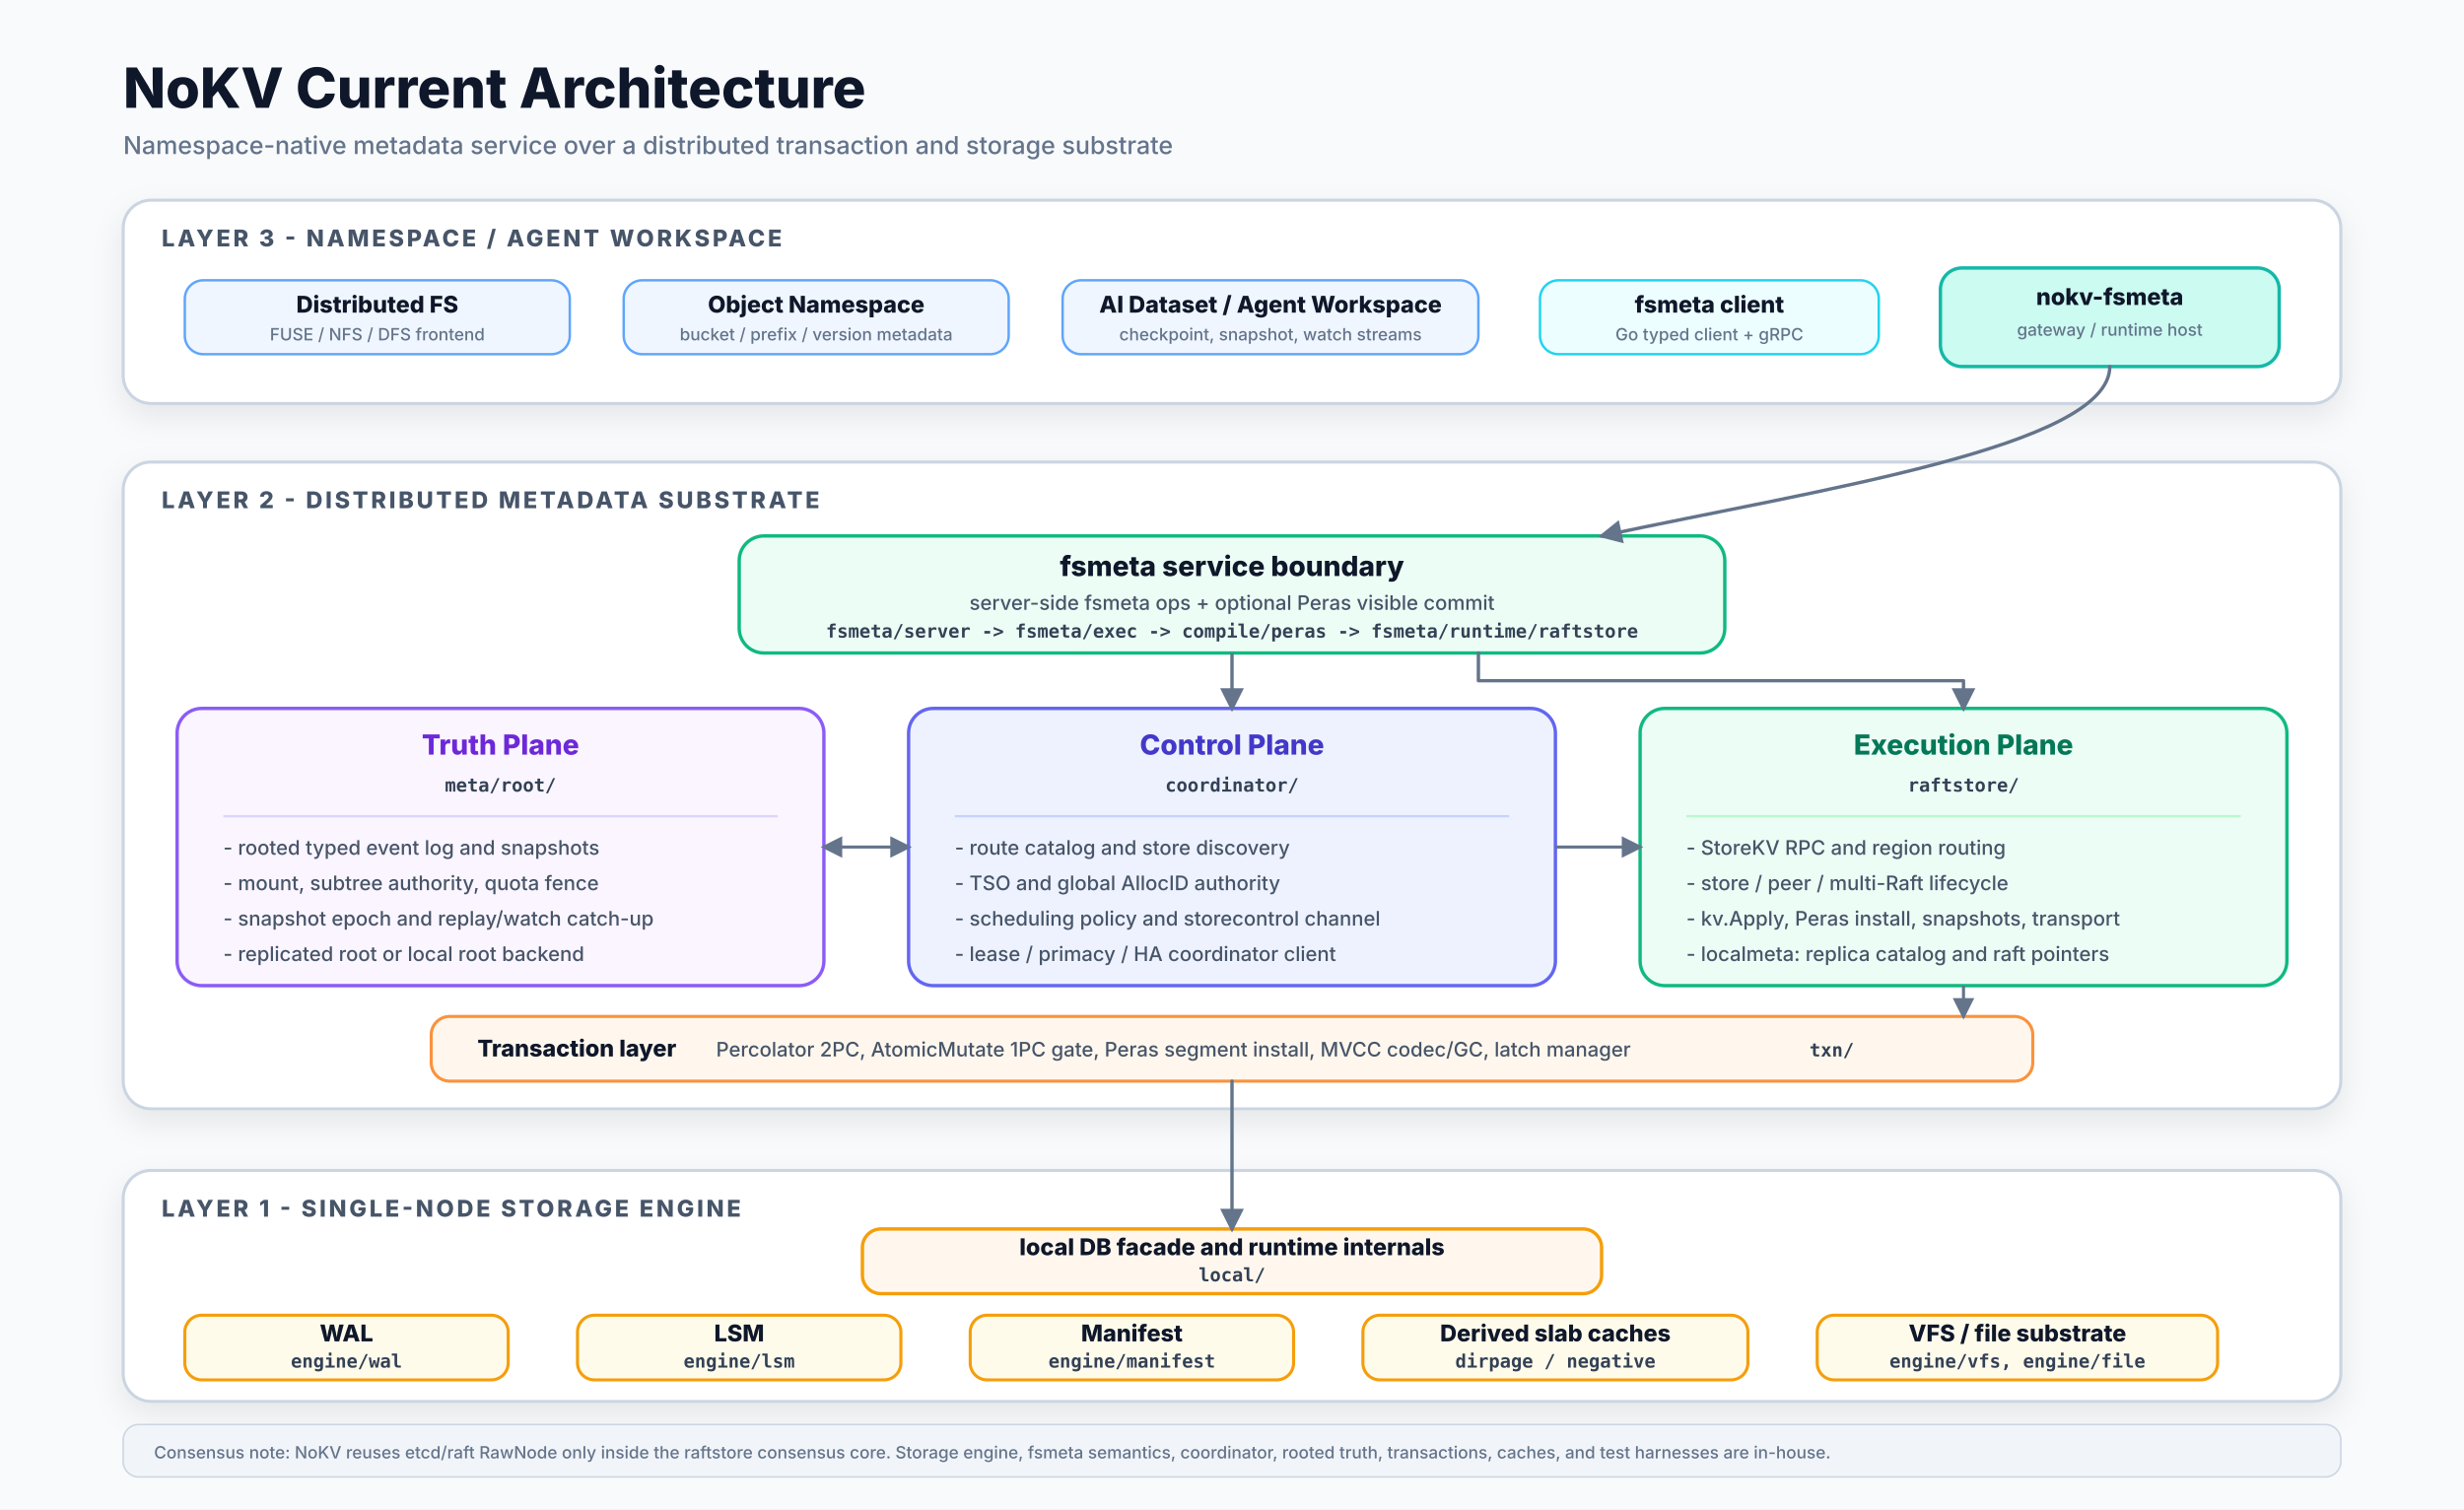
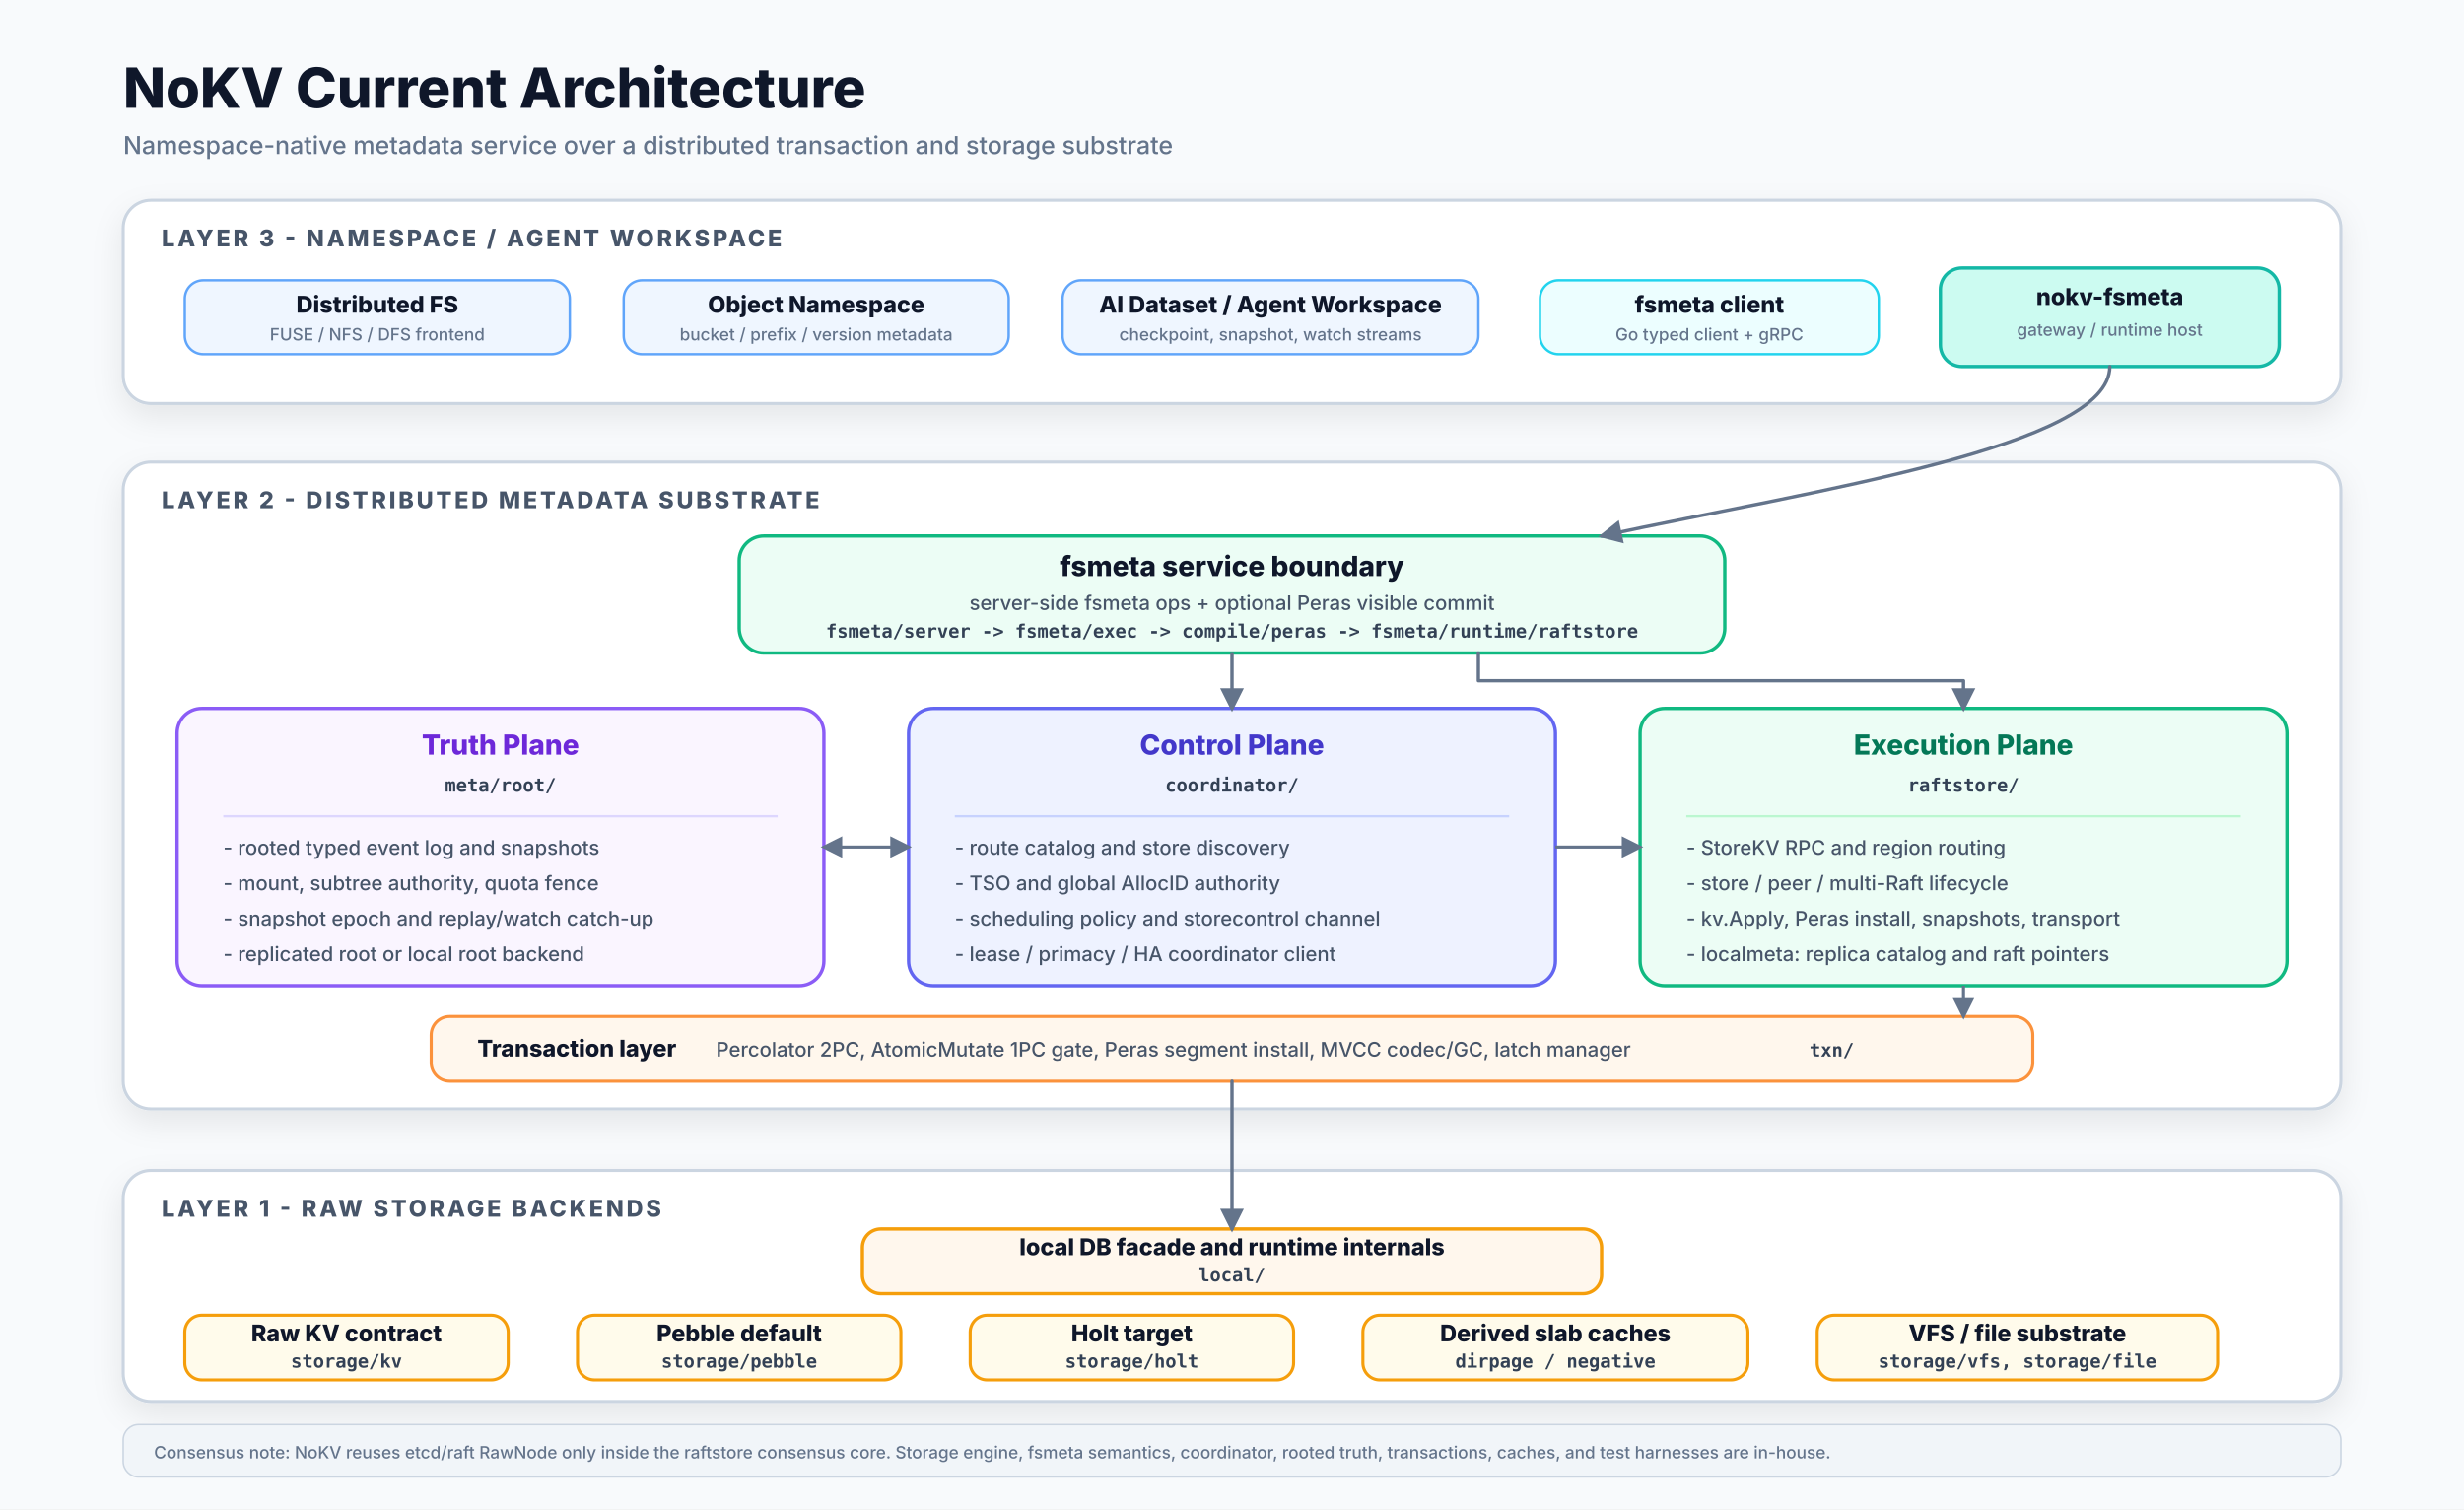
<svg xmlns="http://www.w3.org/2000/svg" viewBox="0 0 1600 980" font-family="Inter, -apple-system, BlinkMacSystemFont, 'Segoe UI', sans-serif">
  <defs>
    <marker id="arrow" viewBox="0 0 10 10" refX="8.5" refY="5" markerWidth="7" markerHeight="7" orient="auto-start-reverse">
      <path d="M 0 0 L 10 5 L 0 10 z" fill="#64748b" />
    </marker>
    <marker id="arrow-indigo" viewBox="0 0 10 10" refX="8.5" refY="5" markerWidth="7" markerHeight="7" orient="auto-start-reverse">
      <path d="M 0 0 L 10 5 L 0 10 z" fill="#6366f1" />
    </marker>
    <filter id="soft-shadow" x="-20%" y="-20%" width="140%" height="140%">
      <feDropShadow dx="0" dy="8" stdDeviation="10" flood-color="#0f172a" flood-opacity="0.08" />
    </filter>
    <style>
      .title { font-size: 36px; font-weight: 760; fill: #0f172a; }
      .subtitle { font-size: 16px; font-weight: 520; fill: #64748b; }
      .layer-label { font-size: 15px; font-weight: 760; letter-spacing: 1.8px; fill: #475569; }
      .section-title { font-size: 18px; font-weight: 760; fill: #0f172a; }
      .small-title { font-size: 15px; font-weight: 760; fill: #0f172a; }
      .body { font-size: 13px; font-weight: 520; fill: #475569; }
      .tiny { font-size: 11px; font-weight: 520; fill: #64748b; }
      .mono { font-family: 'SFMono-Regular', ui-monospace, Menlo, monospace; font-size: 12px; font-weight: 600; fill: #334155; }
    </style>
  </defs>
  <rect width="1600" height="980" fill="#f8fafc" />
  <text x="80" y="70" class="title">NoKV Current Architecture</text>
  <text x="80" y="100" class="subtitle">Namespace-native metadata service over a distributed transaction and storage substrate</text>
  <rect x="80" y="130" width="1440" height="132" rx="18" fill="#ffffff" stroke="#cbd5e1" stroke-width="2" filter="url(#soft-shadow)" />
  <text x="105" y="160" class="layer-label">LAYER 3 - NAMESPACE / AGENT WORKSPACE</text>
  <rect x="120" y="182" width="250" height="48" rx="12" fill="#eff6ff" stroke="#60a5fa" stroke-width="1.6" />
  <text x="245" y="203" text-anchor="middle" class="small-title">Distributed FS</text>
  <text x="245" y="221" text-anchor="middle" class="tiny">FUSE / NFS / DFS frontend</text>
  <rect x="405" y="182" width="250" height="48" rx="12" fill="#eff6ff" stroke="#60a5fa" stroke-width="1.6" />
  <text x="530" y="203" text-anchor="middle" class="small-title">Object Namespace</text>
  <text x="530" y="221" text-anchor="middle" class="tiny">bucket / prefix / version metadata</text>
  <rect x="690" y="182" width="270" height="48" rx="12" fill="#eff6ff" stroke="#60a5fa" stroke-width="1.6" />
  <text x="825" y="203" text-anchor="middle" class="small-title">AI Dataset / Agent Workspace</text>
  <text x="825" y="221" text-anchor="middle" class="tiny">checkpoint, snapshot, watch streams</text>
  <rect x="1000" y="182" width="220" height="48" rx="12" fill="#ecfeff" stroke="#22d3ee" stroke-width="1.6" />
  <text x="1110" y="203" text-anchor="middle" class="small-title">fsmeta client</text>
  <text x="1110" y="221" text-anchor="middle" class="tiny">Go typed client + gRPC</text>
  <rect x="1260" y="174" width="220" height="64" rx="14" fill="#ccfbf1" stroke="#14b8a6" stroke-width="2.2" />
  <text x="1370" y="198" text-anchor="middle" class="small-title">nokv-fsmeta</text>
  <text x="1370" y="218" text-anchor="middle" class="tiny">gateway / runtime host</text>
  <rect x="80" y="300" width="1440" height="420" rx="18" fill="#ffffff" stroke="#cbd5e1" stroke-width="2" filter="url(#soft-shadow)" />
  <text x="105" y="330" class="layer-label">LAYER 2 - DISTRIBUTED METADATA SUBSTRATE</text>
  <rect x="480" y="348" width="640" height="76" rx="16" fill="#ecfdf5" stroke="#10b981" stroke-width="2.2" />
  <text x="800" y="374" text-anchor="middle" class="section-title">fsmeta service boundary</text>
  <text x="800" y="396" text-anchor="middle" class="body">server-side fsmeta ops + optional Peras visible commit</text>
  <text x="800" y="414" text-anchor="middle" class="mono">fsmeta/server -&gt; fsmeta/exec -&gt; compile/peras -&gt; fsmeta/runtime/raftstore</text>
  <rect x="115" y="460" width="420" height="180" rx="16" fill="#faf5ff" stroke="#8b5cf6" stroke-width="2.2" />
  <text x="325" y="490" text-anchor="middle" fill="#6d28d9" font-size="18" font-weight="760">Truth Plane</text>
  <text x="325" y="514" text-anchor="middle" class="mono">meta/root/</text>
  <line x1="145" y1="530" x2="505" y2="530" stroke="#ddd6fe" stroke-width="1.5" />
  <text x="145" y="555" class="body">- rooted typed event log and snapshots</text>
  <text x="145" y="578" class="body">- mount, subtree authority, quota fence</text>
  <text x="145" y="601" class="body">- snapshot epoch and replay/watch catch-up</text>
  <text x="145" y="624" class="body">- replicated root or local root backend</text>
  <rect x="590" y="460" width="420" height="180" rx="16" fill="#eef2ff" stroke="#6366f1" stroke-width="2.2" />
  <text x="800" y="490" text-anchor="middle" fill="#4338ca" font-size="18" font-weight="760">Control Plane</text>
  <text x="800" y="514" text-anchor="middle" class="mono">coordinator/</text>
  <line x1="620" y1="530" x2="980" y2="530" stroke="#c7d2fe" stroke-width="1.5" />
  <text x="620" y="555" class="body">- route catalog and store discovery</text>
  <text x="620" y="578" class="body">- TSO and global AllocID authority</text>
  <text x="620" y="601" class="body">- scheduling policy and storecontrol channel</text>
  <text x="620" y="624" class="body">- lease / primacy / HA coordinator client</text>
  <rect x="1065" y="460" width="420" height="180" rx="16" fill="#ecfdf5" stroke="#10b981" stroke-width="2.2" />
  <text x="1275" y="490" text-anchor="middle" fill="#047857" font-size="18" font-weight="760">Execution Plane</text>
  <text x="1275" y="514" text-anchor="middle" class="mono">raftstore/</text>
  <line x1="1095" y1="530" x2="1455" y2="530" stroke="#bbf7d0" stroke-width="1.5" />
  <text x="1095" y="555" class="body">- StoreKV RPC and region routing</text>
  <text x="1095" y="578" class="body">- store / peer / multi-Raft lifecycle</text>
  <text x="1095" y="601" class="body">- kv.Apply, Peras install, snapshots, transport</text>
  <text x="1095" y="624" class="body">- localmeta: replica catalog and raft pointers</text>
  <rect x="280" y="660" width="1040" height="42" rx="12" fill="#fff7ed" stroke="#fb923c" stroke-width="2" />
  <text x="310" y="686" class="small-title">Transaction layer</text>
  <text x="465" y="686" class="body">Percolator 2PC, AtomicMutate 1PC gate, Peras segment install, MVCC codec/GC, latch manager</text>
  <text x="1175" y="686" class="mono">txn/</text>
  <rect x="80" y="760" width="1440" height="150" rx="18" fill="#ffffff" stroke="#cbd5e1" stroke-width="2" filter="url(#soft-shadow)" />
-   <text x="105" y="790" class="layer-label">LAYER 1 - SINGLE-NODE STORAGE ENGINE</text>
+   <text x="105" y="790" class="layer-label">LAYER 1 - RAW STORAGE BACKENDS</text>
  <rect x="560" y="798" width="480" height="42" rx="12" fill="#fff7ed" stroke="#f59e0b" stroke-width="2.2" />
  <text x="800" y="815" text-anchor="middle" class="small-title">local DB facade and runtime internals</text>
  <text x="800" y="832" text-anchor="middle" class="mono">local/</text>
  <rect x="120" y="854" width="210" height="42" rx="11" fill="#fffbeb" stroke="#f59e0b" stroke-width="2" />
-   <text x="225" y="871" text-anchor="middle" class="small-title">WAL</text>
-   <text x="225" y="888" text-anchor="middle" class="mono">engine/wal</text>
+   <text x="225" y="871" text-anchor="middle" class="small-title">Raw KV contract</text>
+   <text x="225" y="888" text-anchor="middle" class="mono">storage/kv</text>
  <rect x="375" y="854" width="210" height="42" rx="11" fill="#fffbeb" stroke="#f59e0b" stroke-width="2" />
-   <text x="480" y="871" text-anchor="middle" class="small-title">LSM</text>
-   <text x="480" y="888" text-anchor="middle" class="mono">engine/lsm</text>
+   <text x="480" y="871" text-anchor="middle" class="small-title">Pebble default</text>
+   <text x="480" y="888" text-anchor="middle" class="mono">storage/pebble</text>
  <rect x="630" y="854" width="210" height="42" rx="11" fill="#fffbeb" stroke="#f59e0b" stroke-width="2" />
-   <text x="735" y="871" text-anchor="middle" class="small-title">Manifest</text>
-   <text x="735" y="888" text-anchor="middle" class="mono">engine/manifest</text>
+   <text x="735" y="871" text-anchor="middle" class="small-title">Holt target</text>
+   <text x="735" y="888" text-anchor="middle" class="mono">storage/holt</text>
  <rect x="885" y="854" width="250" height="42" rx="11" fill="#fffbeb" stroke="#f59e0b" stroke-width="2" />
  <text x="1010" y="871" text-anchor="middle" class="small-title">Derived slab caches</text>
  <text x="1010" y="888" text-anchor="middle" class="mono">dirpage / negative</text>
  <rect x="1180" y="854" width="260" height="42" rx="11" fill="#fffbeb" stroke="#f59e0b" stroke-width="2" />
  <text x="1310" y="871" text-anchor="middle" class="small-title">VFS / file substrate</text>
-   <text x="1310" y="888" text-anchor="middle" class="mono">engine/vfs, engine/file</text>
+   <text x="1310" y="888" text-anchor="middle" class="mono">storage/vfs, storage/file</text>
  <path d="M 1370 238 C 1370 290, 1180 318, 1040 348" fill="none" stroke="#64748b" stroke-width="2.2" stroke-linecap="round" stroke-linejoin="round" marker-end="url(#arrow)" />
  <path d="M 800 424 L 800 460" fill="none" stroke="#64748b" stroke-width="2.2" marker-end="url(#arrow)" />
  <path d="M 960 424 L 960 442 L 1275 442 L 1275 460" fill="none" stroke="#64748b" stroke-width="2.2" stroke-linecap="round" stroke-linejoin="round" marker-end="url(#arrow)" />
  <path d="M 535 550 L 590 550" fill="none" stroke="#64748b" stroke-width="2" marker-start="url(#arrow)" marker-end="url(#arrow)" />
  <path d="M 1010 550 L 1065 550" fill="none" stroke="#64748b" stroke-width="2" marker-end="url(#arrow)" />
  <path d="M 1275 640 L 1275 660" fill="none" stroke="#64748b" stroke-width="2" marker-end="url(#arrow)" />
  <path d="M 800 702 L 800 798" fill="none" stroke="#64748b" stroke-width="2.2" stroke-linecap="round" stroke-linejoin="round" marker-end="url(#arrow)" />
  <rect x="80" y="925" width="1440" height="34" rx="10" fill="#f1f5f9" stroke="#cbd5e1" stroke-width="1" />
  <text x="100" y="947" class="tiny">Consensus note: NoKV reuses etcd/raft RawNode only inside the raftstore consensus core. Storage engine, fsmeta semantics, coordinator, rooted truth, transactions, caches, and test harnesses are in-house.</text>
</svg>
